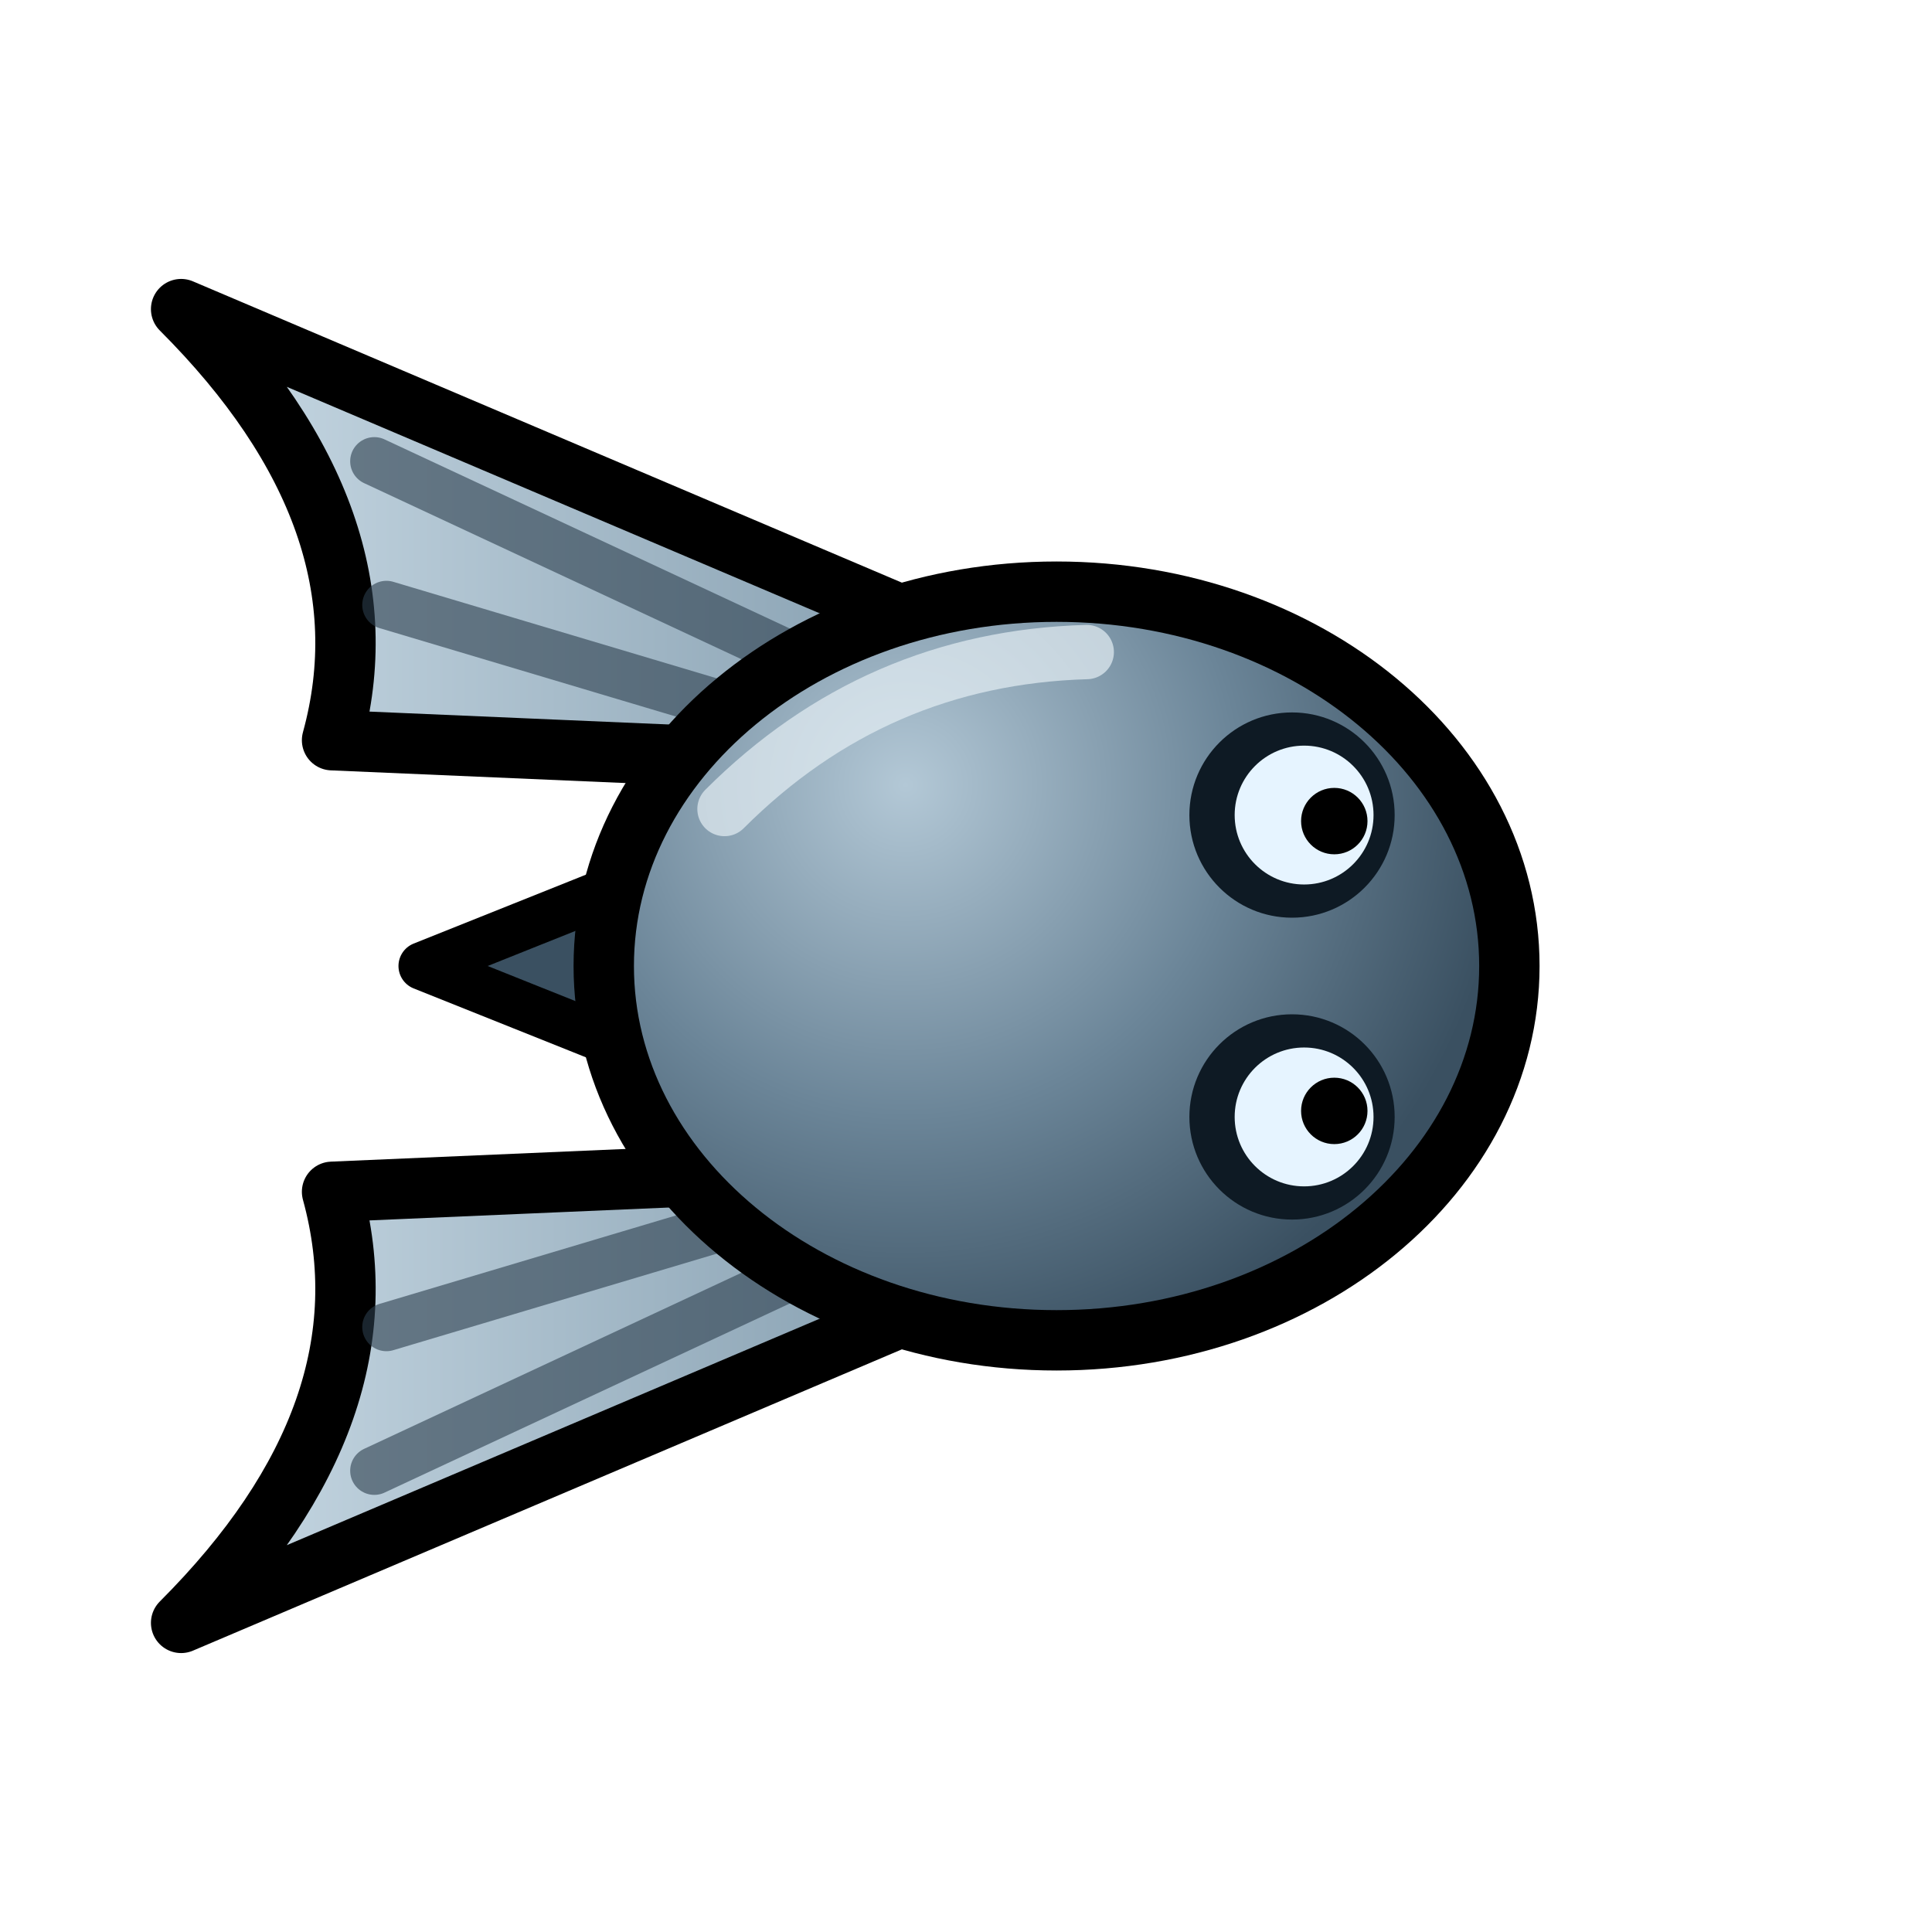
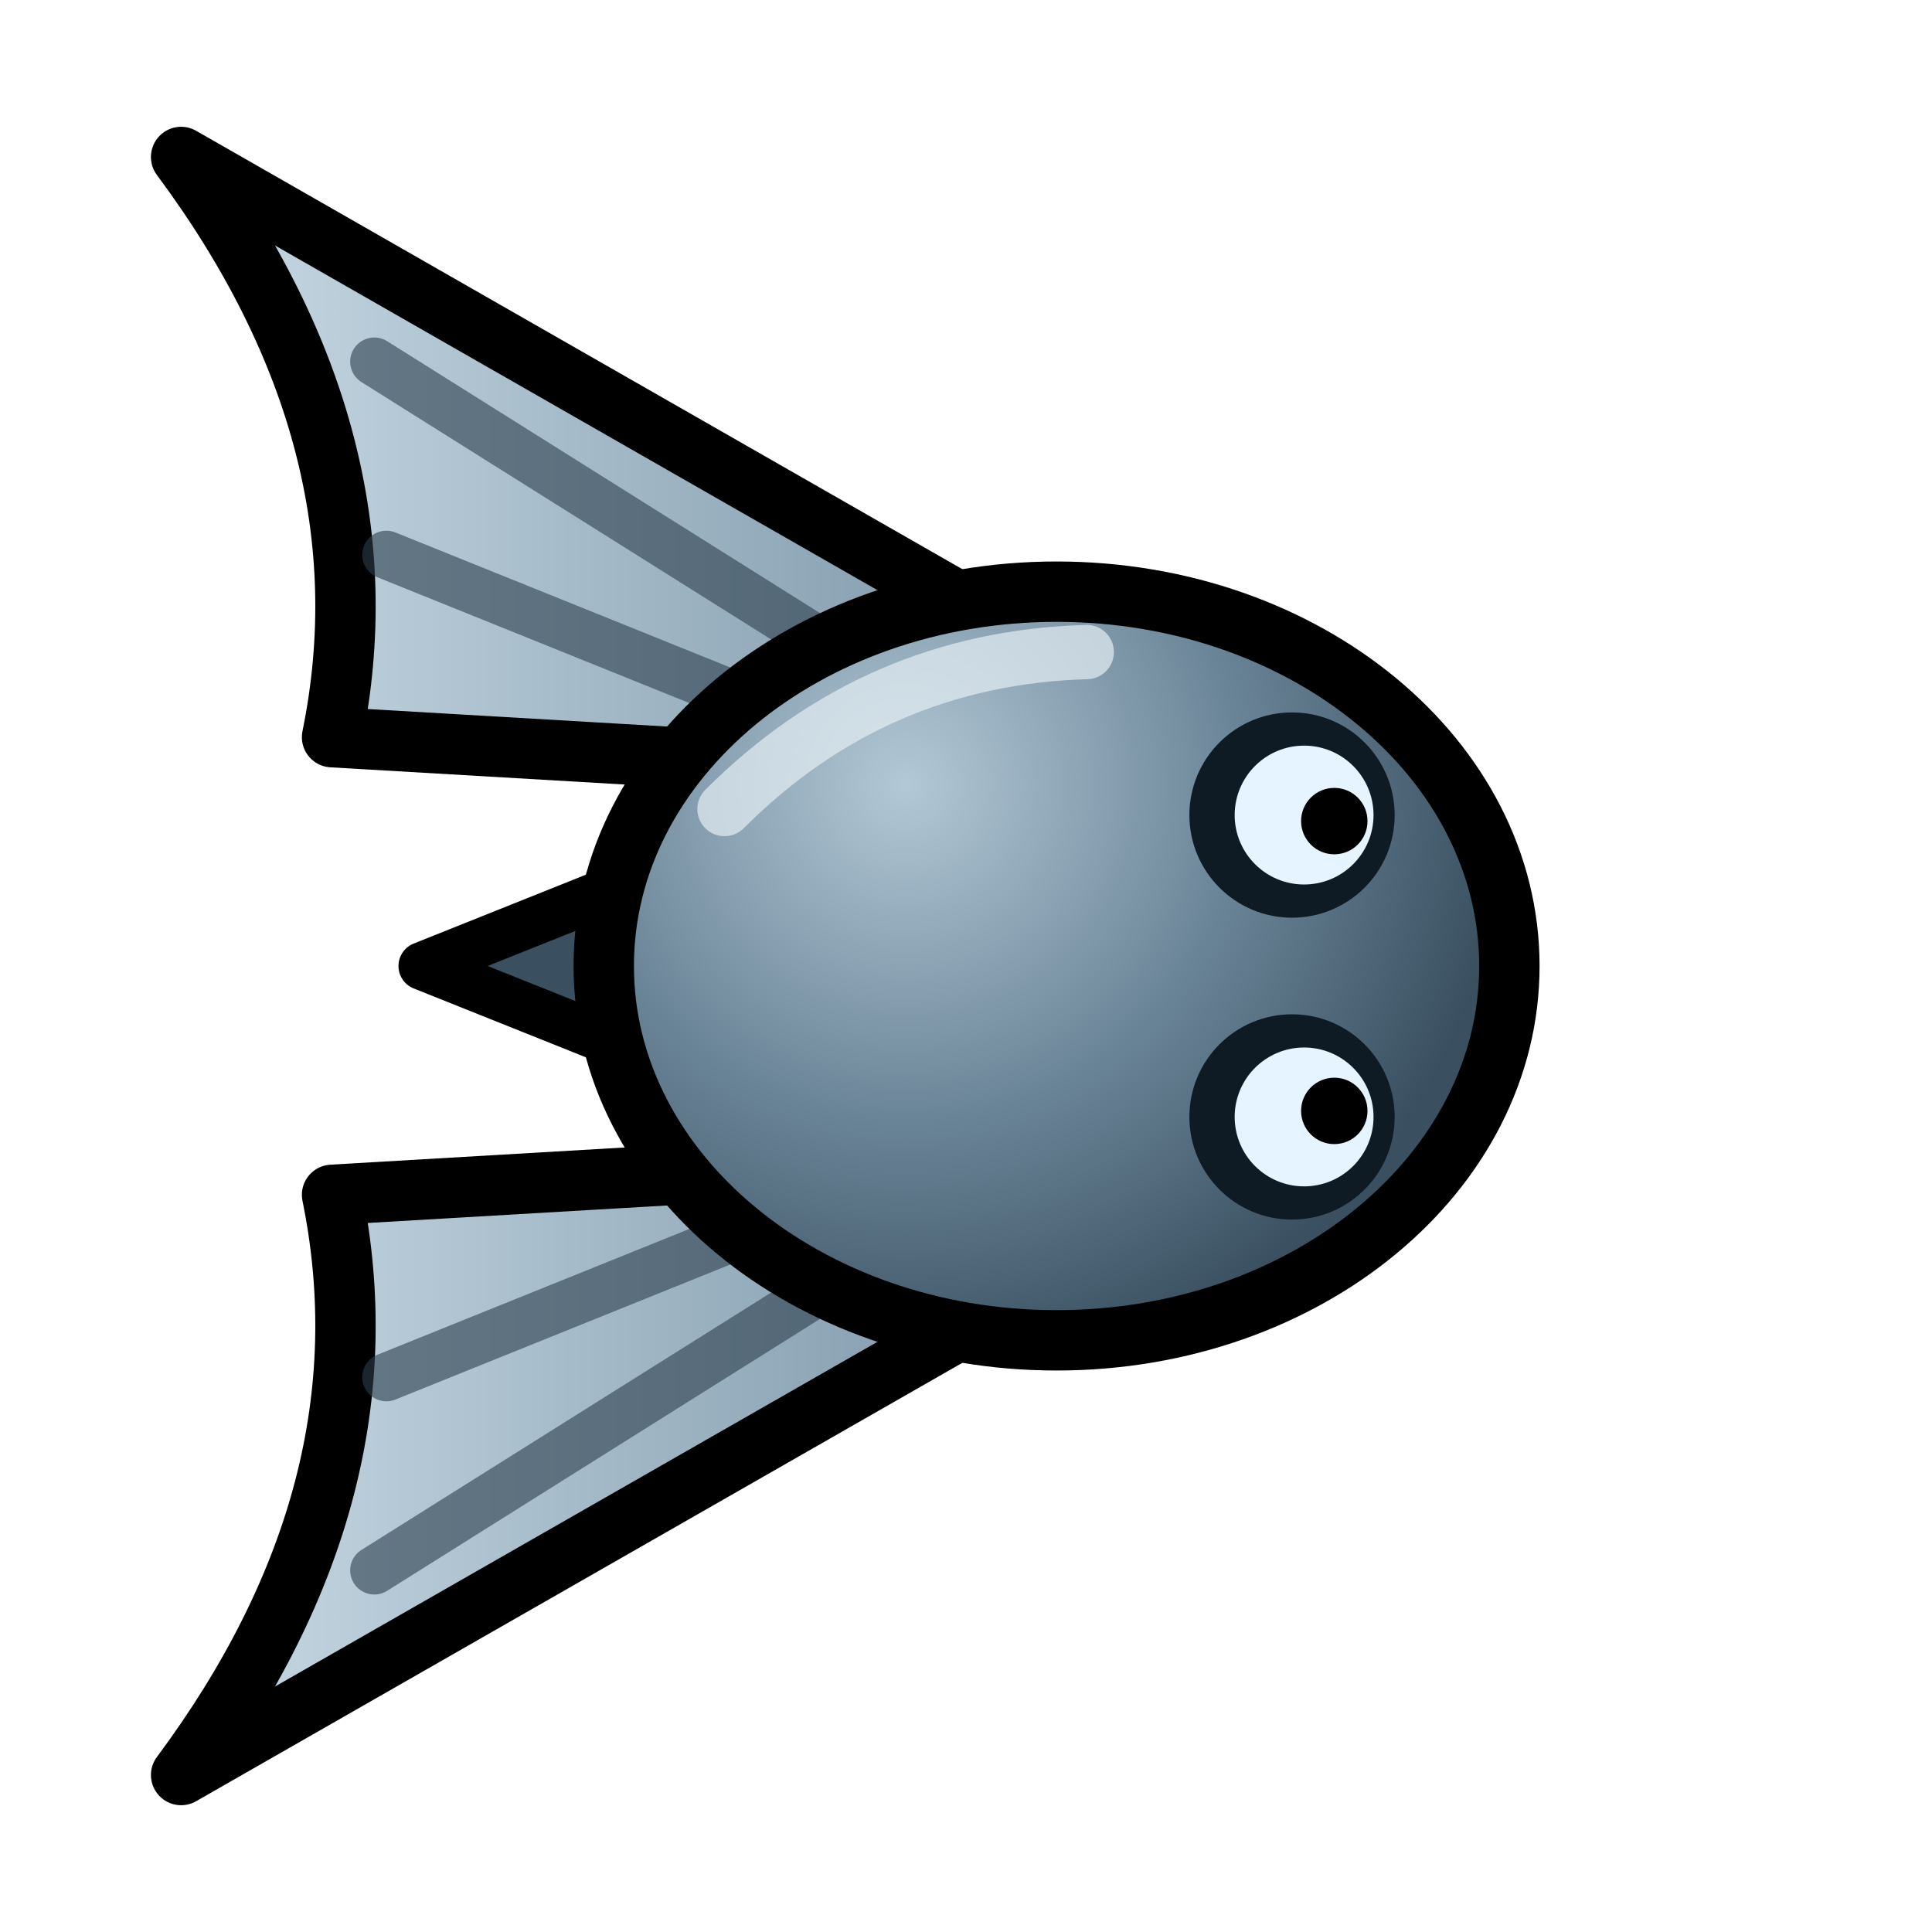
<svg xmlns="http://www.w3.org/2000/svg" viewBox="0 0 32 32">
  <defs>
    <radialGradient id="body" cx="15" cy="13" r="10" gradientUnits="userSpaceOnUse">
      <stop offset="0" stop-color="#b3c8d6" />
      <stop offset="0.55" stop-color="#6b8598" />
      <stop offset="1" stop-color="#3a5061" />
    </radialGradient>
    <linearGradient id="wing" x1="3" y1="0" x2="17" y2="0" gradientUnits="userSpaceOnUse">
      <stop offset="0" stop-color="#c9dae5" />
      <stop offset="1" stop-color="#7d97a9" />
    </linearGradient>
  </defs>
-   <path d="M17 11.07 L3 5.12 Q6.5 8.62 5.5 12.26 L12 12.54 Z" fill="url(#wing)" stroke="#000000" stroke-width="1" stroke-linejoin="round" />
-   <path d="M17 20.93 L3 26.88 Q6.5 23.38 5.5 19.74 L12 19.46 Z" fill="url(#wing)" stroke="#000000" stroke-width="1" stroke-linejoin="round" />
+   <path d="M17 10.61 L3 2.6 Q6.5 7.31 5.5 12.21 L12 12.59 Z" fill="url(#wing)" stroke="#000000" stroke-width="1" stroke-linejoin="round" />
+   <path d="M17 21.39 L3 29.4 Q6.5 24.69 5.5 19.79 L12 19.41 Z" fill="url(#wing)" stroke="#000000" stroke-width="1" stroke-linejoin="round" />
  <g stroke="#2c3e4d" stroke-width="0.8" stroke-linecap="round" opacity="0.6">
-     <line x1="14" y1="11.28" x2="6.2" y2="7.64" />
-     <line x1="12.5" y1="11.84" x2="6.4" y2="10.02" />
-     <line x1="14" y1="20.72" x2="6.2" y2="24.36" />
-     <line x1="12.5" y1="20.16" x2="6.4" y2="21.98" />
+     <line x1="14" y1="10.89" x2="6.2" y2="5.99" />
+     <line x1="12.5" y1="11.65" x2="6.4" y2="9.19" />
+     <line x1="14" y1="21.11" x2="6.2" y2="26.01" />
+     <line x1="12.5" y1="20.35" x2="6.4" y2="22.81" />
  </g>
  <path d="M10.5 14.6 L7 16 L10.5 17.4 Z" fill="#3a5061" stroke="#000000" stroke-width="0.8" stroke-linejoin="round" />
  <ellipse cx="17.5" cy="16" rx="7.5" ry="6.2" fill="url(#body)" stroke="#000000" stroke-width="1" />
  <path d="M12 13.4 Q14.5 10.9 18 10.8" fill="none" stroke="#e4eef4" stroke-width="0.9" stroke-linecap="round" opacity="0.7" />
  <circle cx="21.4" cy="13.5" r="1.7" fill="#0e1a24" />
  <circle cx="21.4" cy="18.5" r="1.7" fill="#0e1a24" />
  <circle cx="21.6" cy="13.5" r="1.15" fill="#e6f4ff" />
  <circle cx="21.6" cy="18.5" r="1.15" fill="#e6f4ff" />
  <circle cx="22.1" cy="13.6" r="0.55" fill="#000000" />
  <circle cx="22.1" cy="18.4" r="0.55" fill="#000000" />
</svg>
